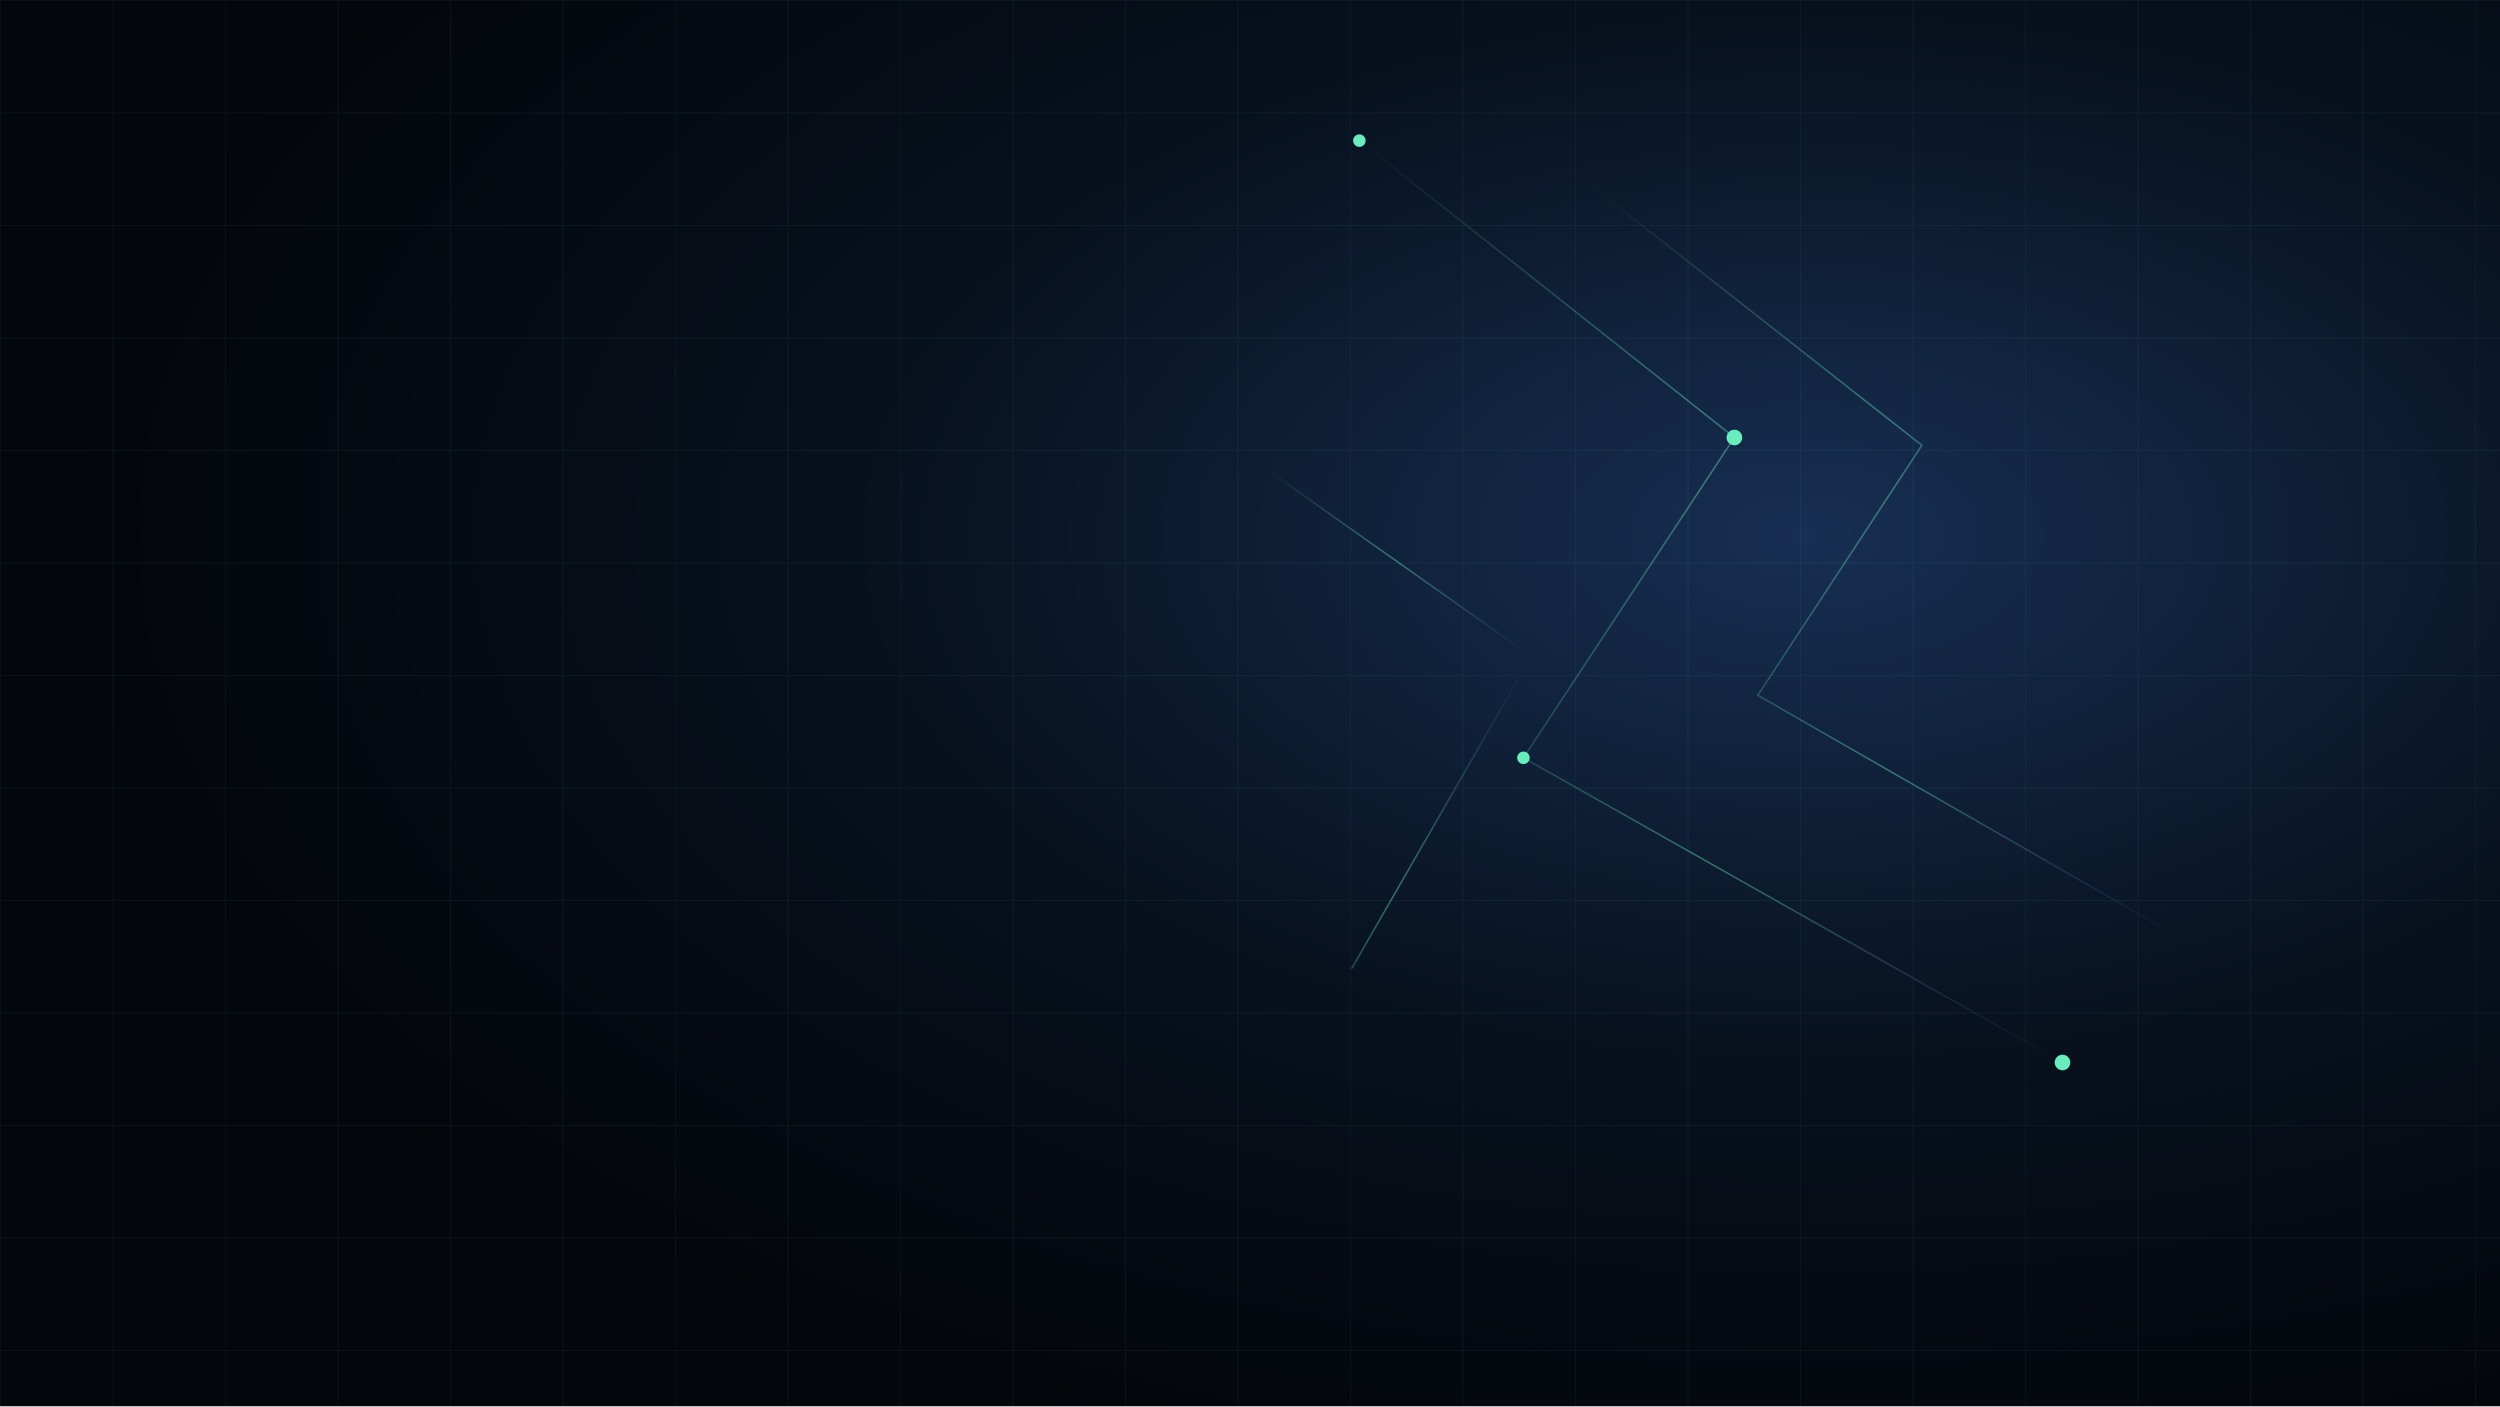
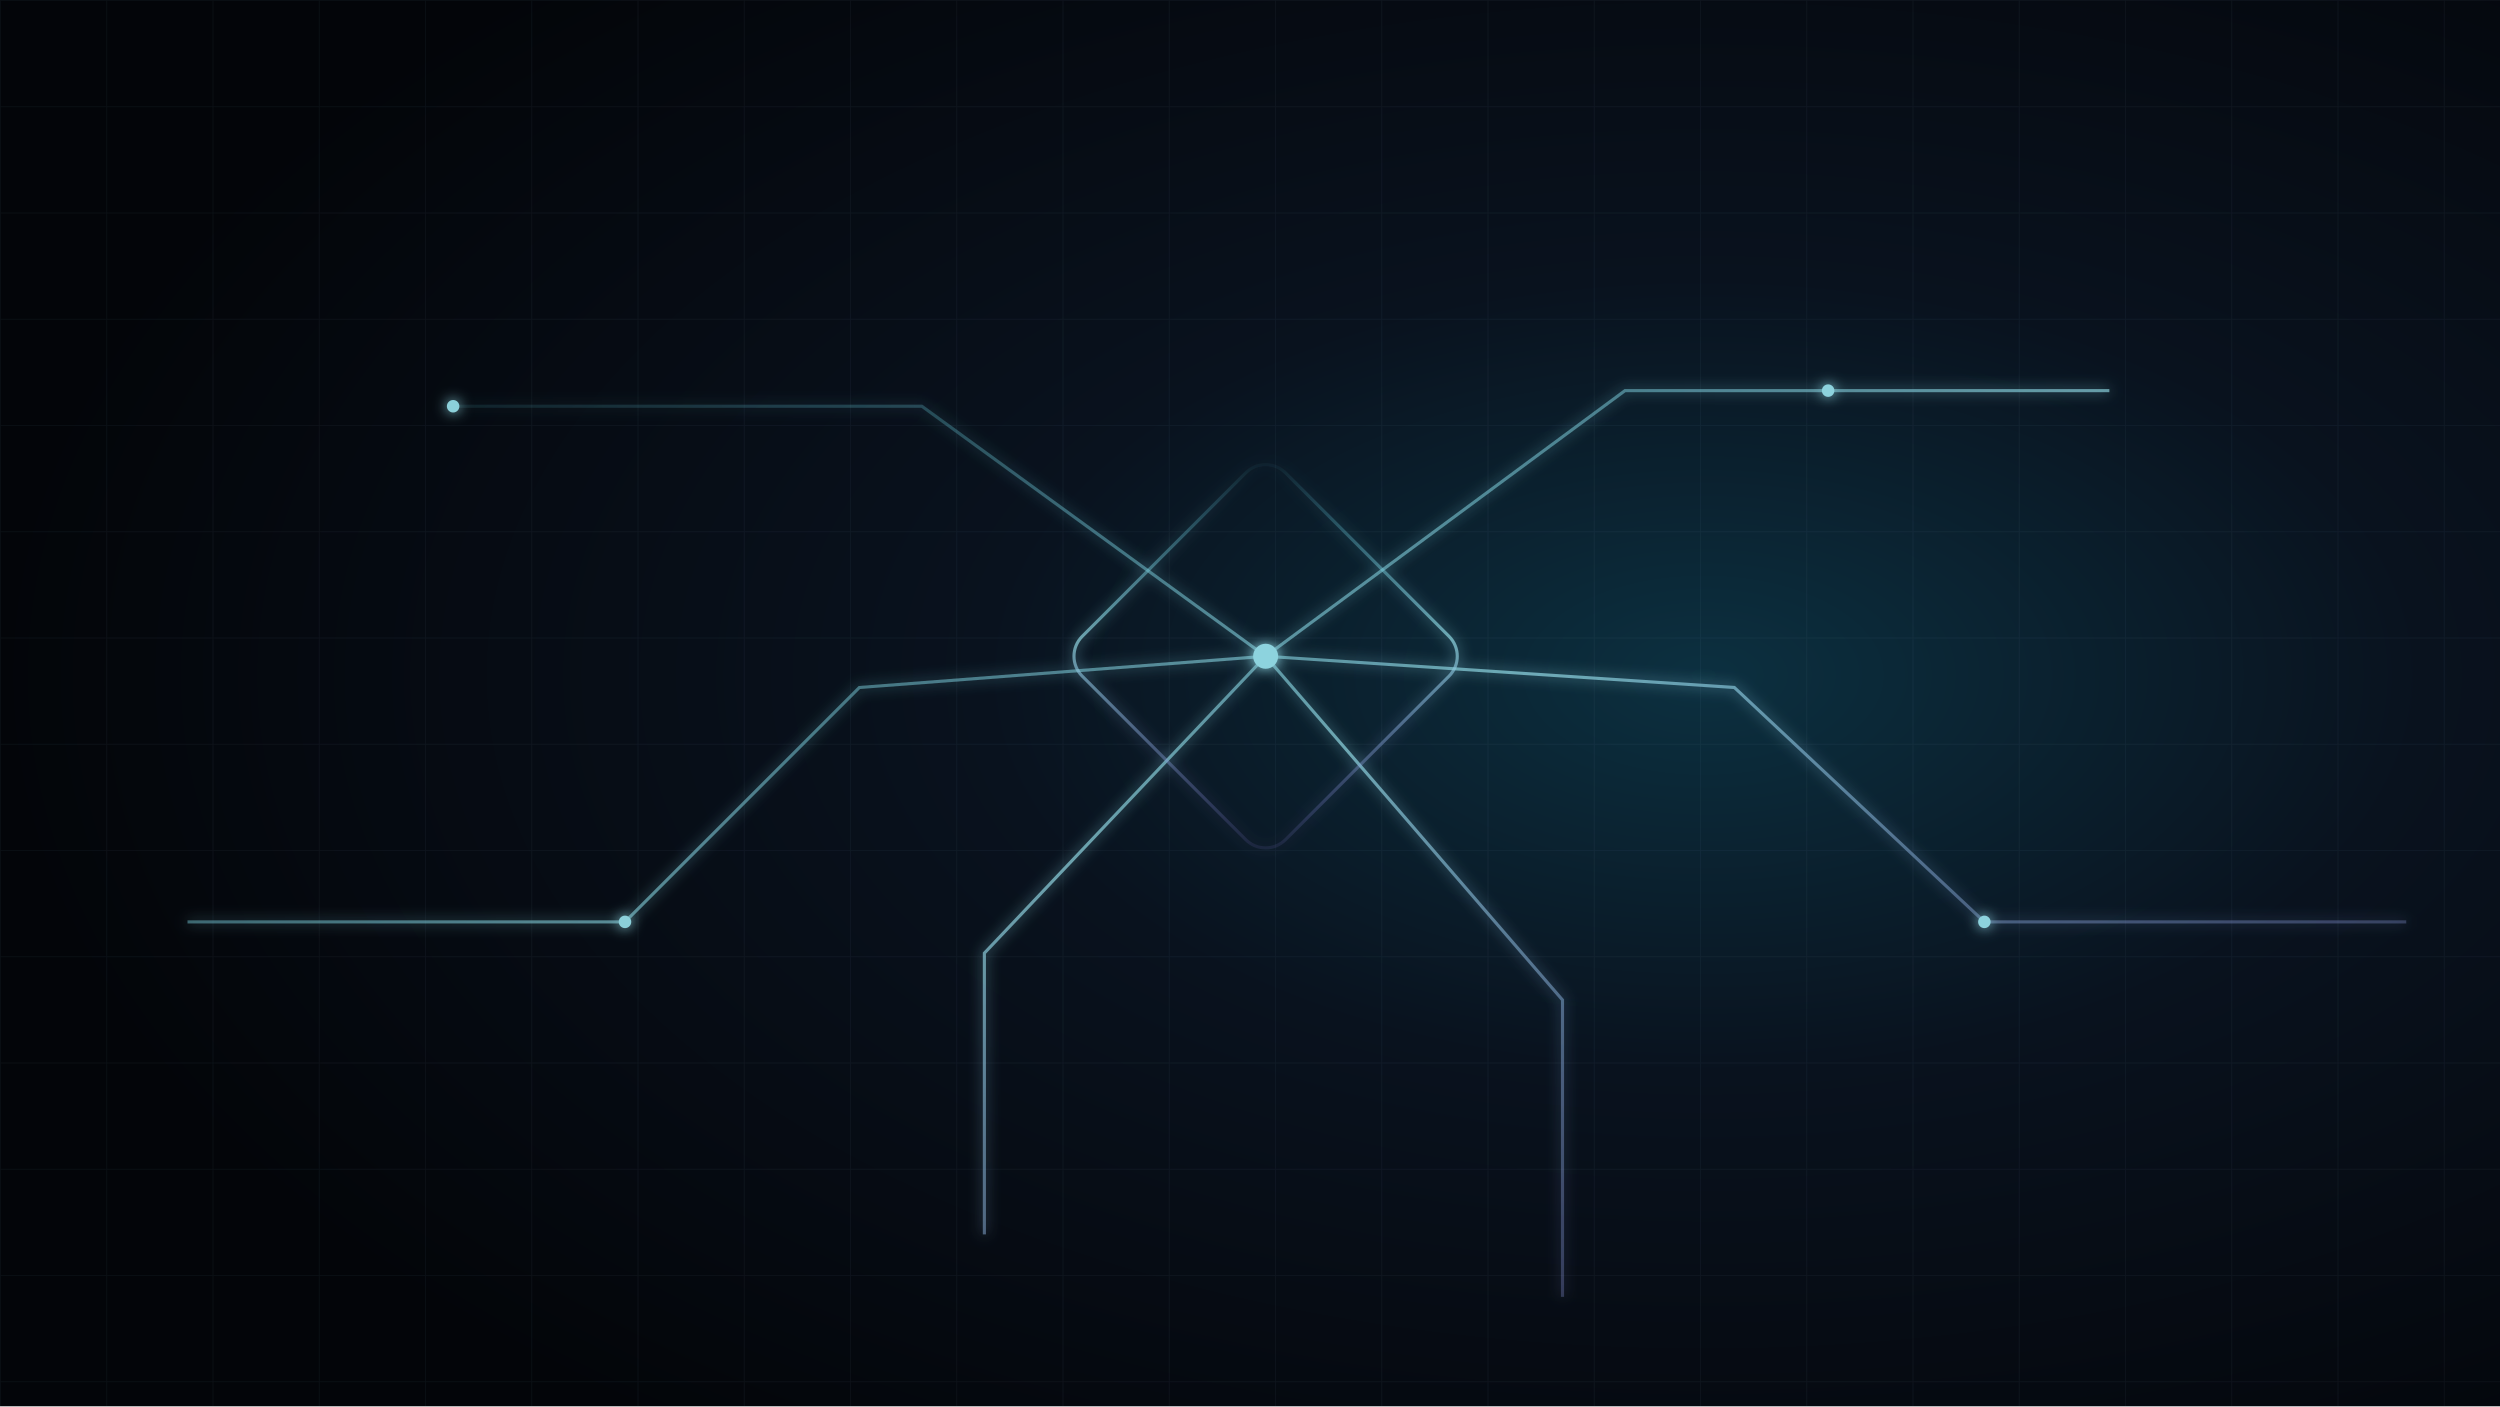
- <svg xmlns="http://www.w3.org/2000/svg" viewBox="0 0 1600 900" role="img" aria-label="Abstract technical grid background">
+ <svg xmlns="http://www.w3.org/2000/svg" viewBox="0 0 1600 900" role="img" aria-label="Abstract AI circuit background">
  <defs>
-     <radialGradient id="b" cx="72%" cy="38%" r="70%">
-       <stop offset="0" stop-color="#172f53" />
-       <stop offset=".55" stop-color="#07101c" />
-       <stop offset="1" stop-color="#03060b" />
+     <radialGradient id="bg" cx="68%" cy="48%" r="68%">
+       <stop offset="0" stop-color="#0c3040" />
+       <stop offset=".42" stop-color="#09121e" />
+       <stop offset="1" stop-color="#030509" />
    </radialGradient>
-     <pattern id="g" width="72" height="72" patternUnits="userSpaceOnUse">
-       <path d="M72 0H0v72" fill="none" stroke="#69edbd" stroke-opacity=".07" />
+     <linearGradient id="trace" x1="0" y1="0" x2="1" y2="1">
+       <stop stop-color="#61e8ff" stop-opacity="0" />
+       <stop offset=".46" stop-color="#a5f4ff" stop-opacity=".72" />
+       <stop offset="1" stop-color="#9f86ff" stop-opacity=".08" />
+     </linearGradient>
+     <pattern id="grid" width="68" height="68" patternUnits="userSpaceOnUse">
+       <path d="M68 0H0v68" fill="none" stroke="#9bc4dd" stroke-opacity=".07" />
    </pattern>
-     <linearGradient id="l" x1="0" x2="1">
-       <stop stop-color="#69edbd" stop-opacity="0" />
-       <stop offset=".5" stop-color="#69edbd" stop-opacity=".42" />
-       <stop offset="1" stop-color="#6f91ff" stop-opacity="0" />
-     </linearGradient>
+     <filter id="glow">
+       <feGaussianBlur stdDeviation="4" result="b" />
+       <feMerge>
+         <feMergeNode in="b" />
+         <feMergeNode in="SourceGraphic" />
+       </feMerge>
+     </filter>
  </defs>
-   <rect width="1600" height="900" fill="url(#b)" />
-   <rect width="1600" height="900" fill="url(#g)" />
-   <g fill="none" stroke="url(#l)" stroke-width="1">
-     <path d="M870 90 1110 280 975 485 1320 680" />
-     <path d="m1020 120 210 165-105 160 270 155" />
-     <path d="M810 300 980 420 865 620" />
+   <rect width="1600" height="900" fill="url(#bg)" />
+   <rect width="1600" height="900" fill="url(#grid)" />
+   <g transform="translate(810 420)" fill="none" stroke="url(#trace)" stroke-width="2" filter="url(#glow)">
+     <path d="M0 0-220-160H-520M0 0-260 20l-150 150h-280M0 0-180 190v180M0 0l230-170h310M0 0l300 20 160 150h270M0 0l190 220v190" />
+     <rect x="-92" y="-92" width="184" height="184" rx="18" transform="rotate(45)" />
  </g>
-   <g fill="#69edbd">
-     <circle cx="870" cy="90" r="4" />
-     <circle cx="1110" cy="280" r="5" />
-     <circle cx="975" cy="485" r="4" />
-     <circle cx="1320" cy="680" r="5" />
+   <g fill="#a5f4ff" filter="url(#glow)">
+     <circle cx="290" cy="260" r="4" />
+     <circle cx="400" cy="590" r="4" />
+     <circle cx="1170" cy="250" r="4" />
+     <circle cx="1270" cy="590" r="4" />
+     <circle cx="810" cy="420" r="8" />
  </g>
+   <rect width="1600" height="900" fill="url(#bg)" opacity=".16" />
</svg>
